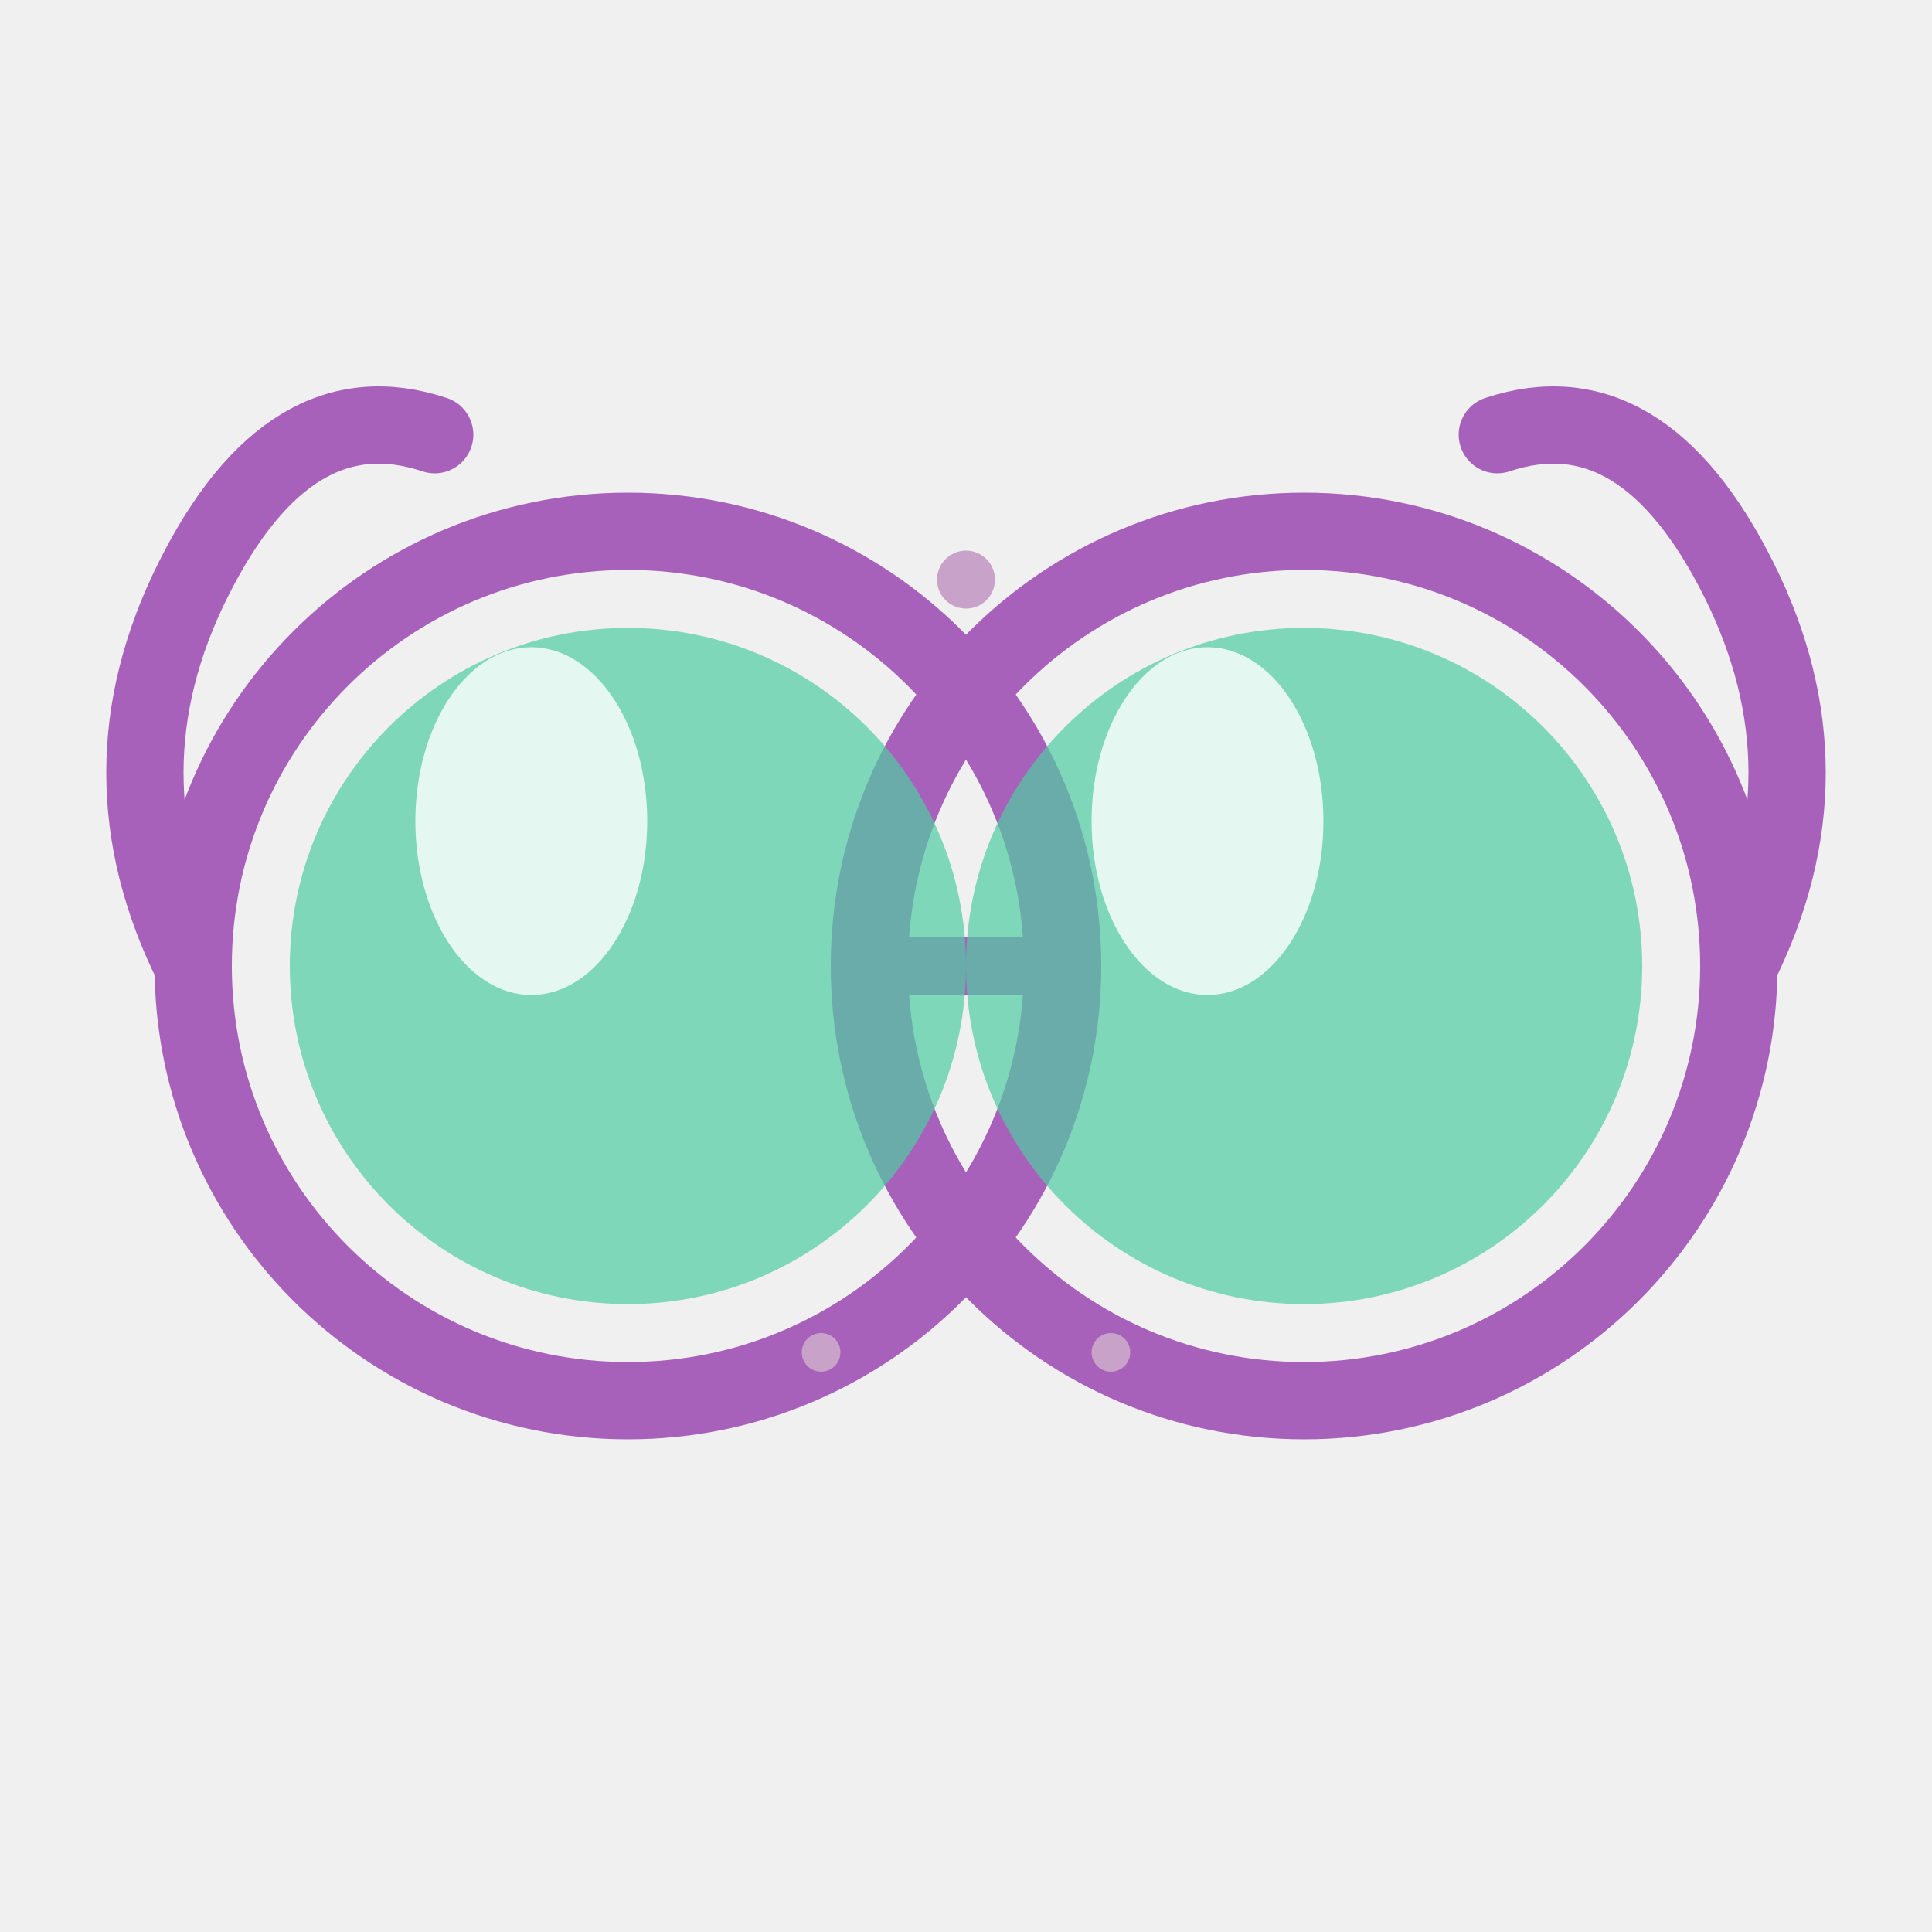
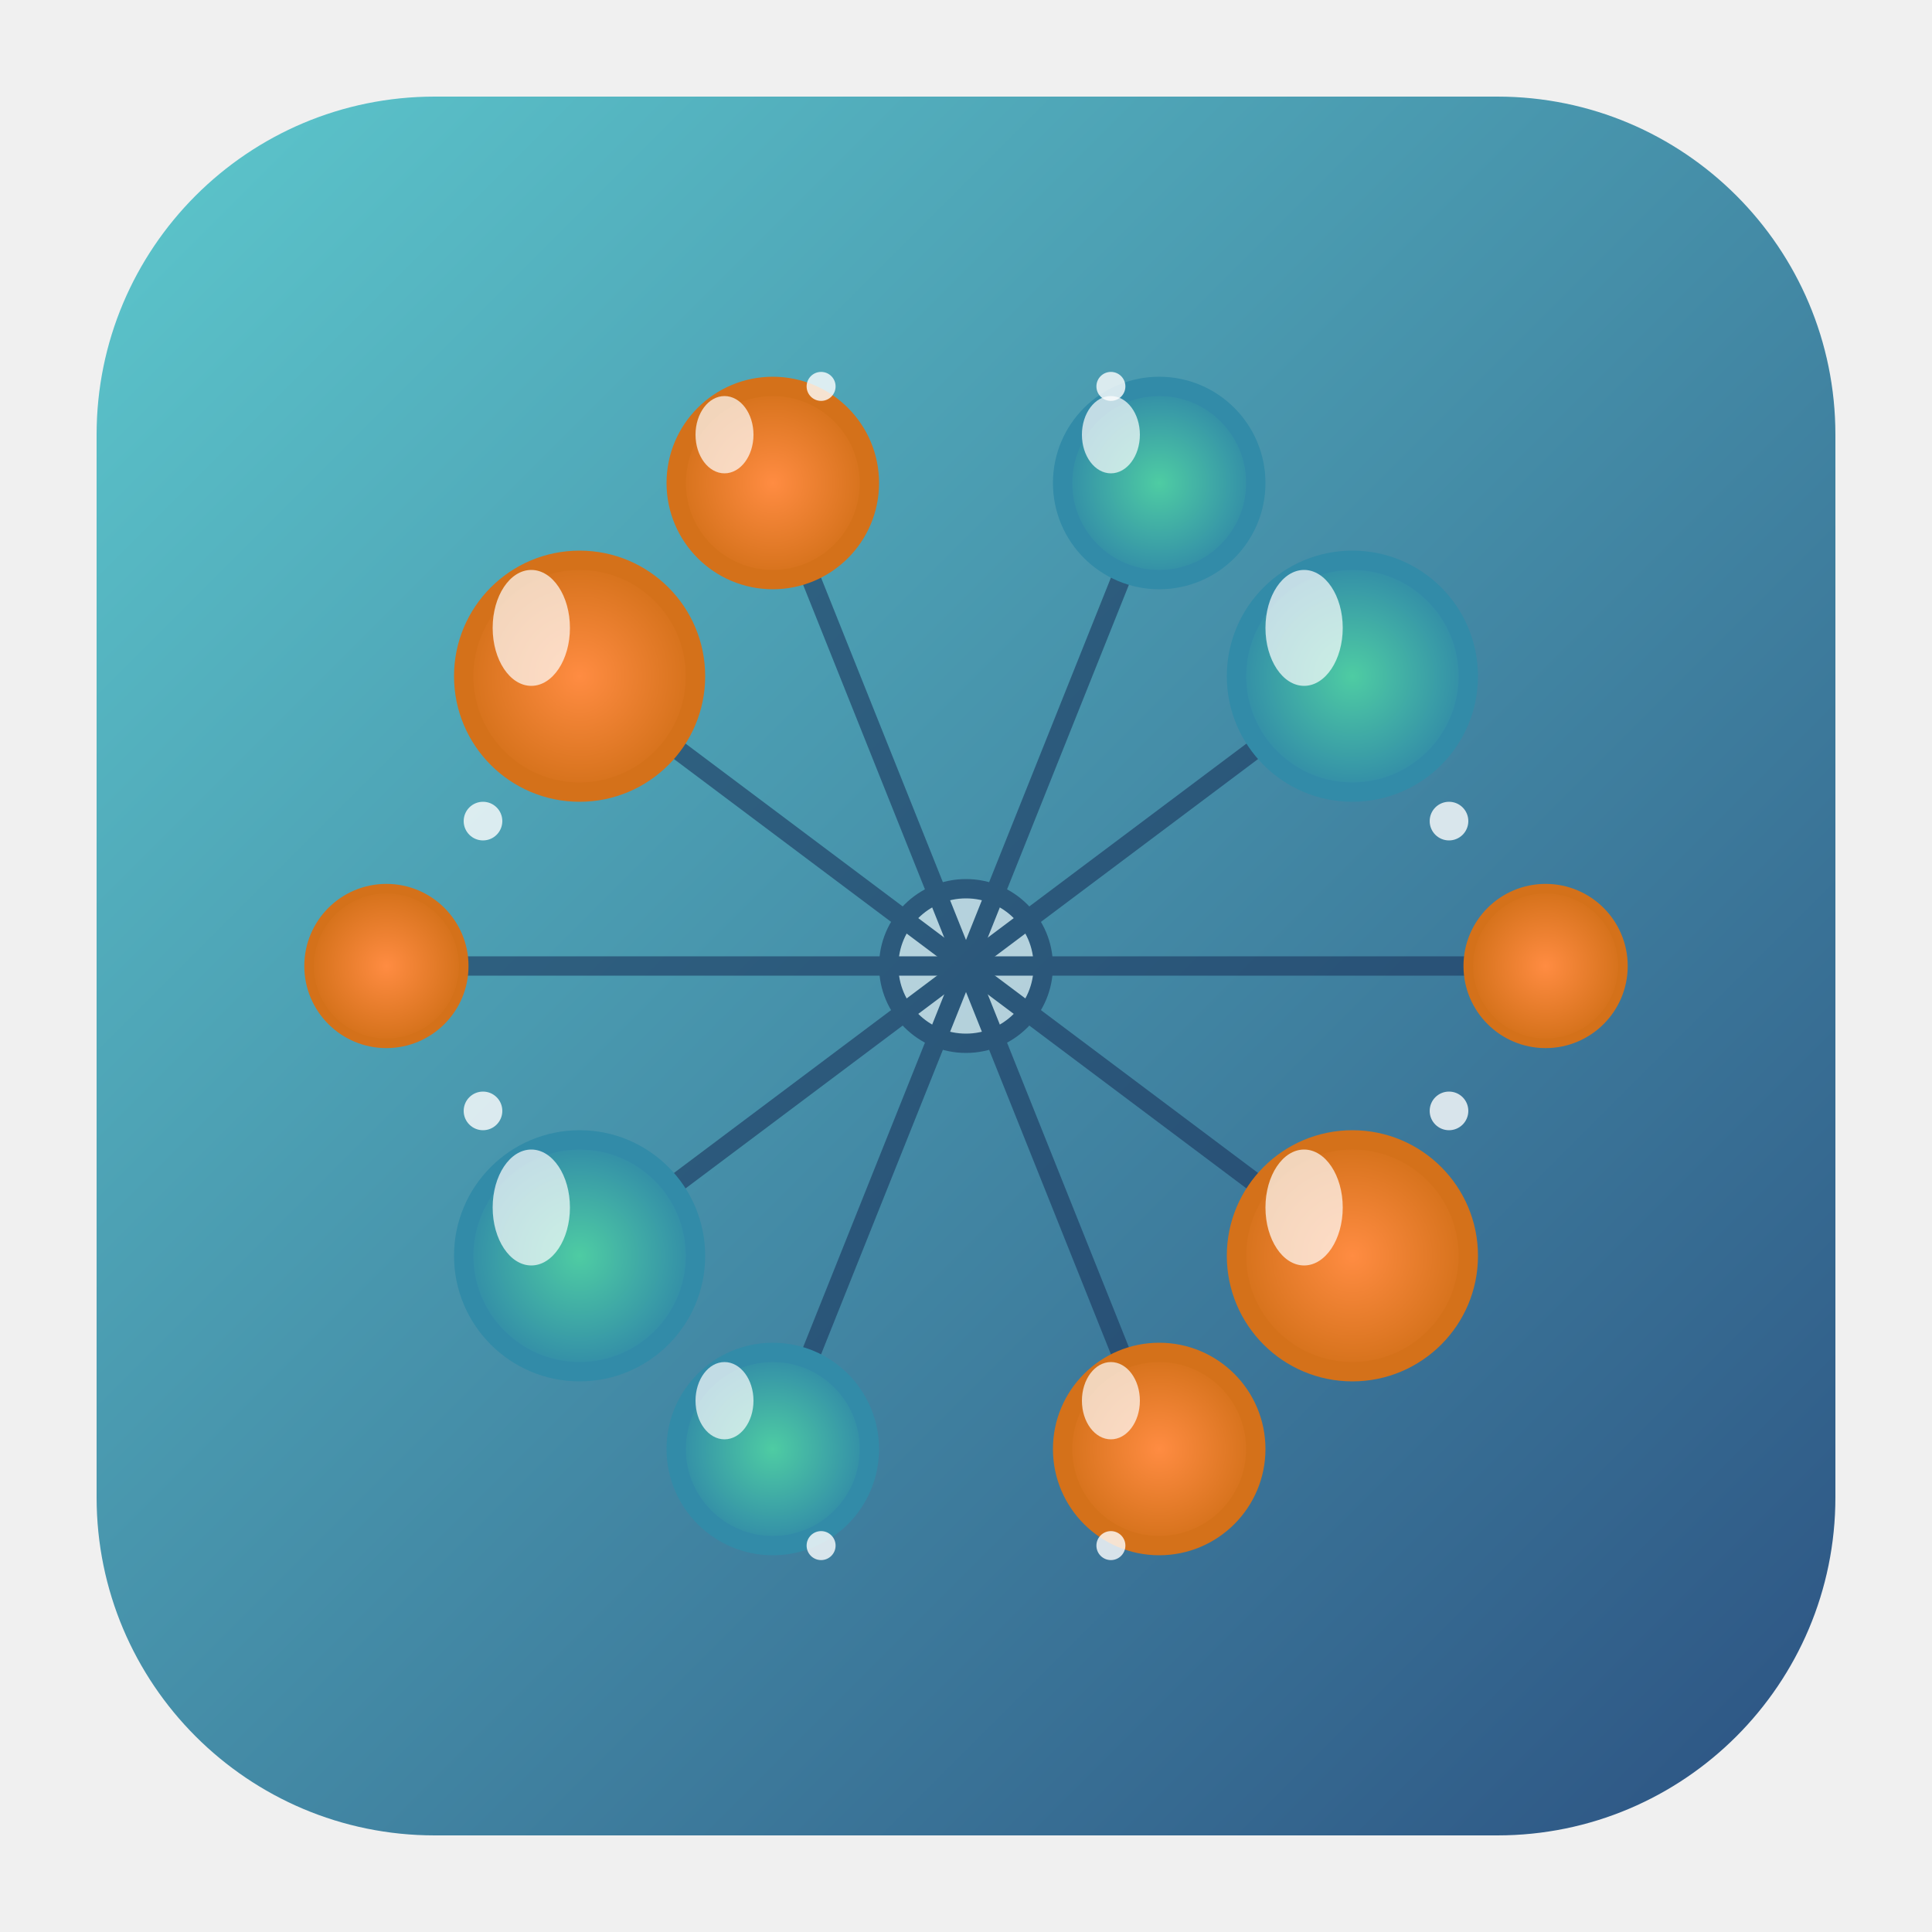
<svg xmlns="http://www.w3.org/2000/svg" width="200" height="200" viewBox="0 0 200 200">
-   <g fill="none" stroke="#a861ba" stroke-width="8">
-     <circle cx="65" cy="100" r="45" />
-     <circle cx="135" cy="100" r="45" />
-     <line x1="110" y1="100" x2="90" y2="100" stroke-width="6" />
-     <path d="M 20 100 Q 10 80 20 60 Q 30 40 45 45" stroke-linecap="round" />
-     <path d="M 180 100 Q 190 80 180 60 Q 170 40 155 45" stroke-linecap="round" />
+   <defs>
+     <linearGradient id="bgGradient" x1="0%" y1="0%" x2="100%" y2="100%">
+       <stop offset="0%" style="stop-color:#5dc8cd;stop-opacity:1" />
+       <stop offset="100%" style="stop-color:#2c5282;stop-opacity:1" />
+     </linearGradient>
+     <radialGradient id="orangeGrad" cx="50%" cy="50%" r="50%">
+       <stop offset="0%" style="stop-color:#ff8c42;stop-opacity:1" />
+       <stop offset="100%" style="stop-color:#d4711a;stop-opacity:1" />
+     </radialGradient>
+     <radialGradient id="blueGrad" cx="50%" cy="50%" r="50%">
+       <stop offset="0%" style="stop-color:#4ecca3;stop-opacity:1" />
+       <stop offset="100%" style="stop-color:#328ba8;stop-opacity:1" />
+     </radialGradient>
+   </defs>
+   <rect x="10" y="10" width="180" height="180" rx="35" ry="35" fill="url(#bgGradient)" />
+   <g stroke="#1a365d" stroke-width="2" fill="none" opacity="0.6">
+     <circle cx="100" cy="100" r="8" fill="#ffffff" />
+     <line x1="100" y1="100" x2="60" y2="70" />
+     <line x1="100" y1="100" x2="140" y2="70" />
+     <line x1="100" y1="100" x2="160" y2="100" />
+     <line x1="100" y1="100" x2="140" y2="130" />
+     <line x1="100" y1="100" x2="60" y2="130" />
+     <line x1="100" y1="100" x2="40" y2="100" />
+     <line x1="100" y1="100" x2="80" y2="50" />
+     <line x1="100" y1="100" x2="120" y2="50" />
+     <line x1="100" y1="100" x2="80" y2="150" />
+     <line x1="100" y1="100" x2="120" y2="150" />
  </g>
-   <g fill="#4ecca3" opacity="0.7">
-     <circle cx="65" cy="100" r="35" />
-     <circle cx="135" cy="100" r="35" />
+   <g>
+     <circle cx="60" cy="70" r="12" fill="url(#orangeGrad)" stroke="#d4711a" stroke-width="2" />
+     <circle cx="140" cy="130" r="12" fill="url(#orangeGrad)" stroke="#d4711a" stroke-width="2" />
+     <circle cx="80" cy="50" r="10" fill="url(#orangeGrad)" stroke="#d4711a" stroke-width="2" />
+     <circle cx="120" cy="150" r="10" fill="url(#orangeGrad)" stroke="#d4711a" stroke-width="2" />
+     <circle cx="40" cy="100" r="8" fill="url(#orangeGrad)" stroke="#d4711a" stroke-width="1" />
+     <circle cx="160" cy="100" r="8" fill="url(#orangeGrad)" stroke="#d4711a" stroke-width="1" />
+   </g>
+   <g>
+     <circle cx="140" cy="70" r="12" fill="url(#blueGrad)" stroke="#328ba8" stroke-width="2" />
+     <circle cx="60" cy="130" r="12" fill="url(#blueGrad)" stroke="#328ba8" stroke-width="2" />
+     <circle cx="120" cy="50" r="10" fill="url(#blueGrad)" stroke="#328ba8" stroke-width="2" />
+     <circle cx="80" cy="150" r="10" fill="url(#blueGrad)" stroke="#328ba8" stroke-width="2" />
+   </g>
+   <g fill="#ffffff" opacity="0.7">
+     <ellipse cx="55" cy="65" rx="4" ry="6" />
+     <ellipse cx="135" cy="65" rx="4" ry="6" />
+     <ellipse cx="135" cy="125" rx="4" ry="6" />
+     <ellipse cx="55" cy="125" rx="4" ry="6" />
+     <ellipse cx="75" cy="45" rx="3" ry="4" />
+     <ellipse cx="115" cy="45" rx="3" ry="4" />
+     <ellipse cx="75" cy="145" rx="3" ry="4" />
+     <ellipse cx="115" cy="145" rx="3" ry="4" />
  </g>
  <g fill="#ffffff" opacity="0.8">
-     <ellipse cx="55" cy="85" rx="12" ry="18" />
-     <ellipse cx="125" cy="85" rx="12" ry="18" />
-   </g>
-   <g fill="#c8a2c8">
-     <circle cx="100" cy="60" r="3" />
-     <circle cx="85" cy="140" r="2" />
-     <circle cx="115" cy="140" r="2" />
+     <circle cx="50" cy="85" r="2" />
+     <circle cx="150" cy="85" r="2" />
+     <circle cx="50" cy="115" r="2" />
+     <circle cx="150" cy="115" r="2" />
+     <circle cx="85" cy="40" r="1.5" />
+     <circle cx="115" cy="40" r="1.5" />
+     <circle cx="85" cy="160" r="1.5" />
+     <circle cx="115" cy="160" r="1.5" />
  </g>
</svg>
